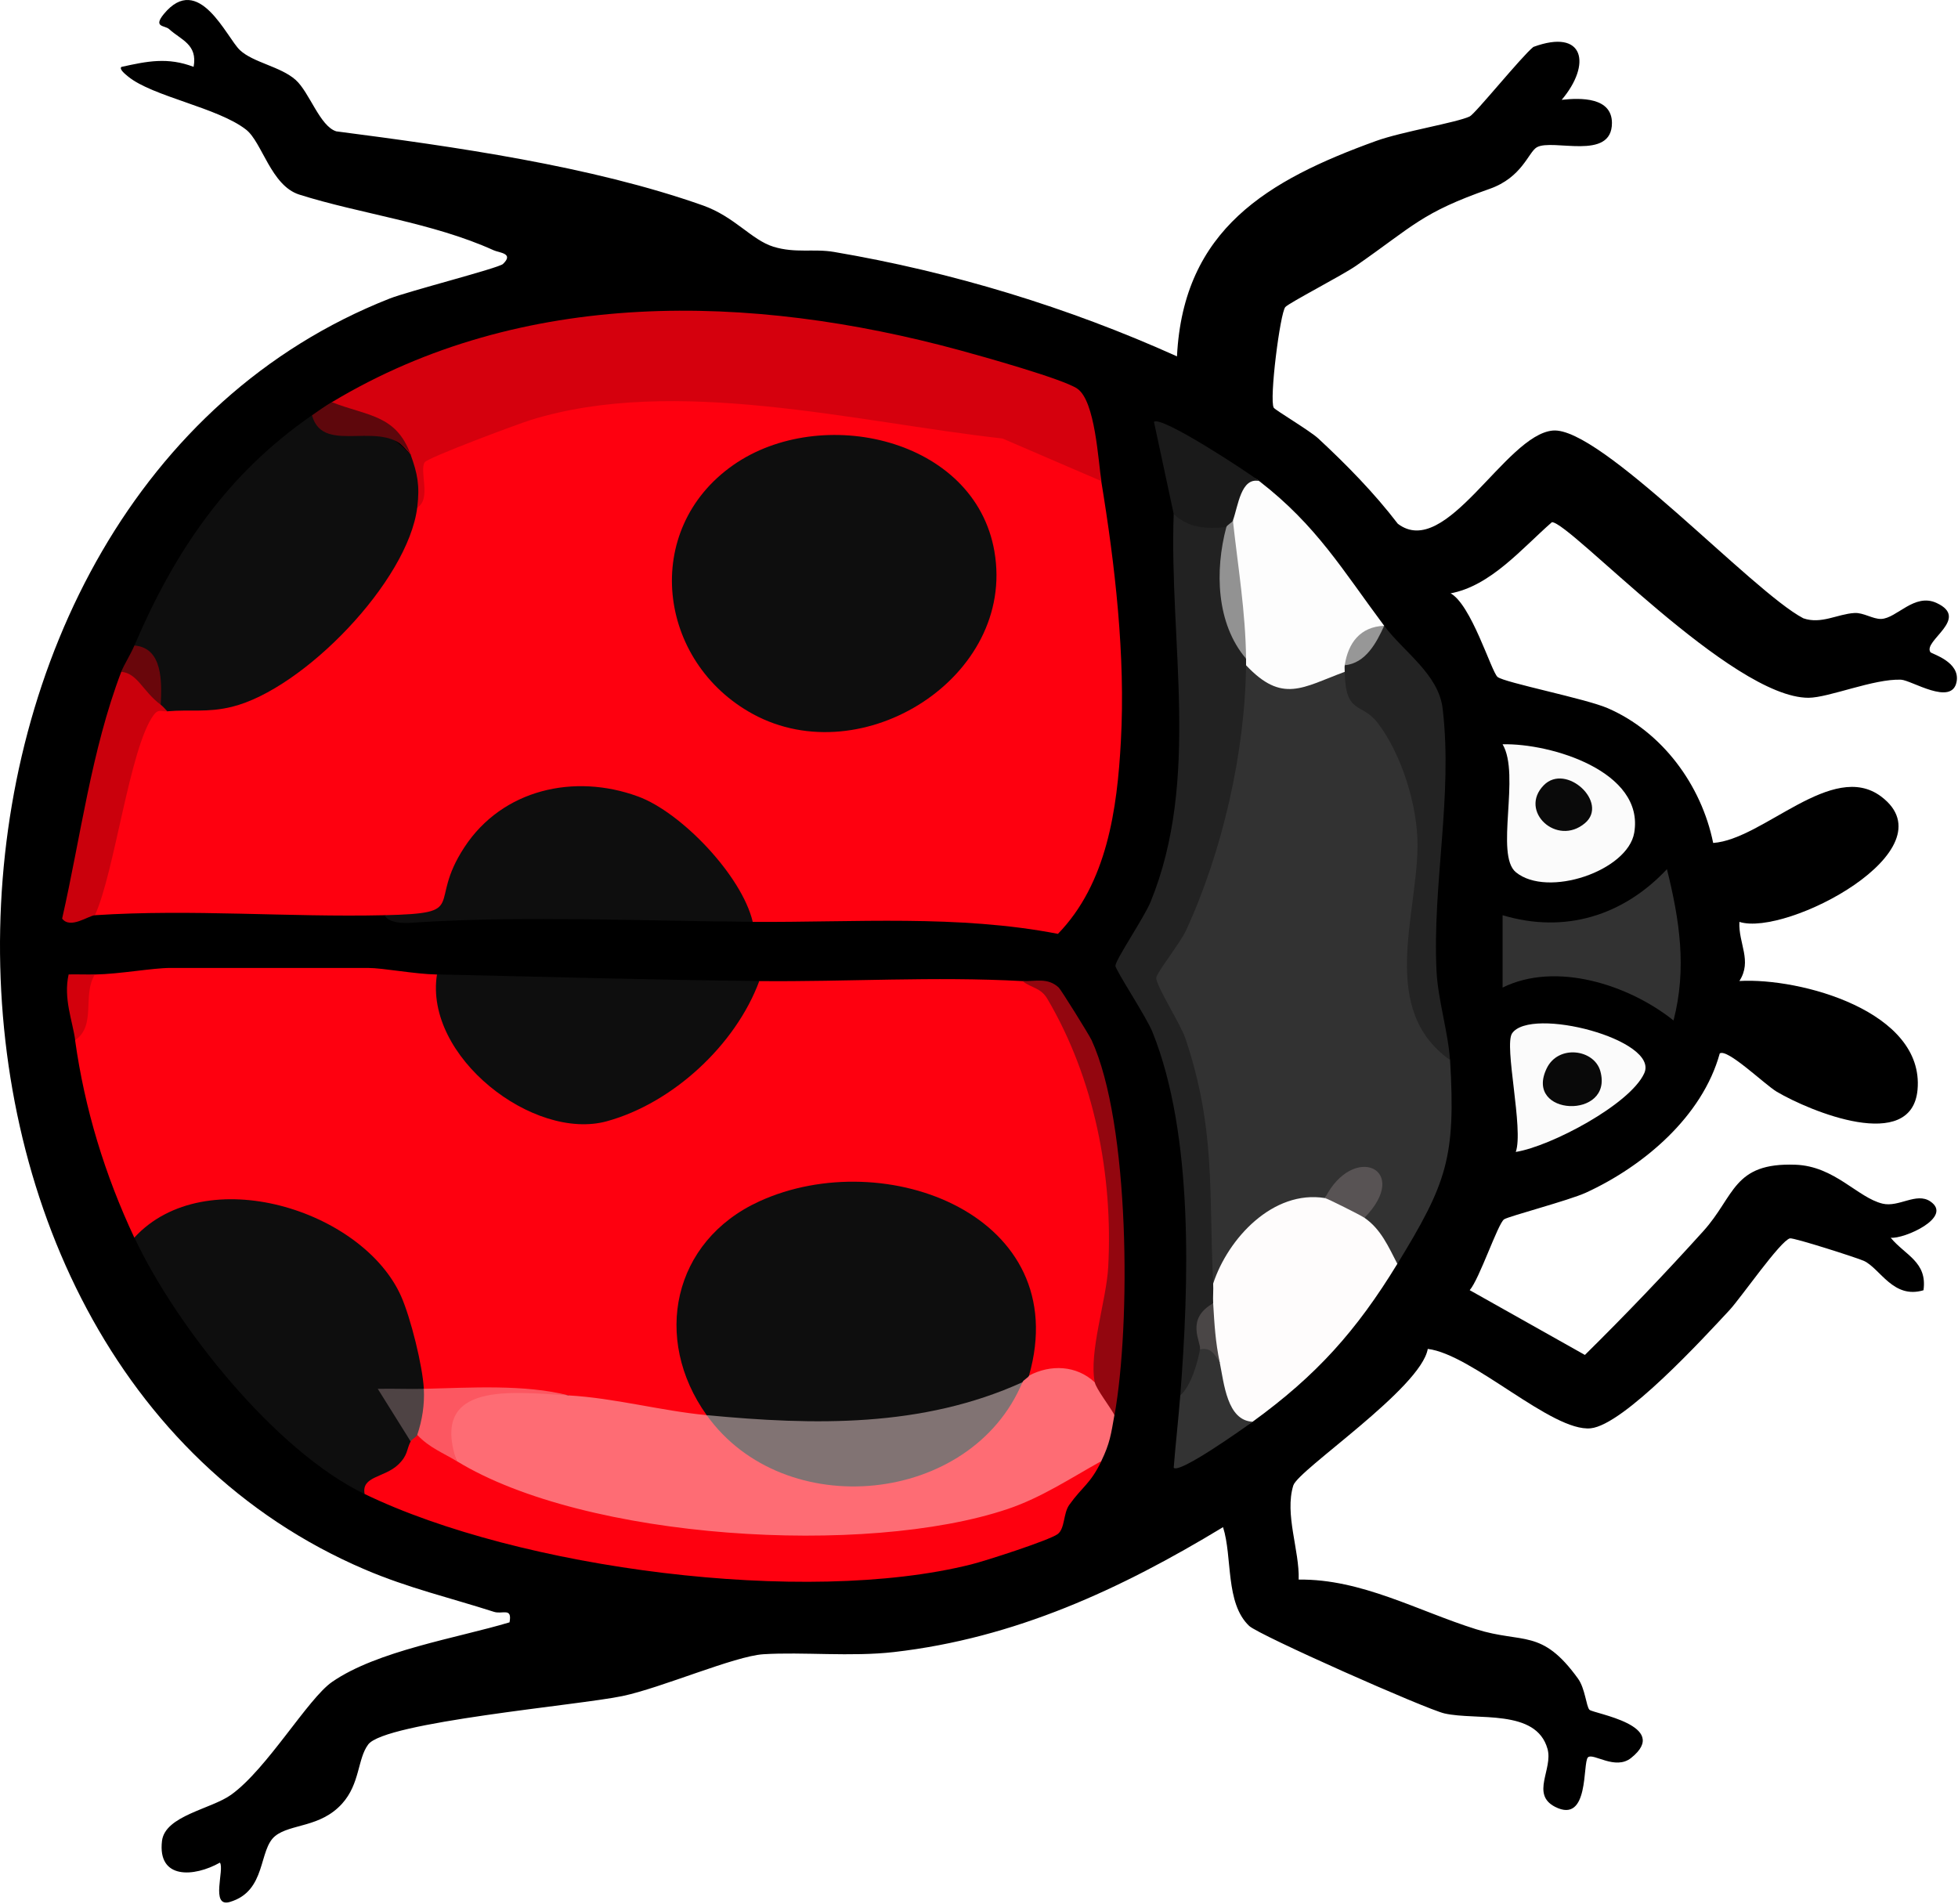
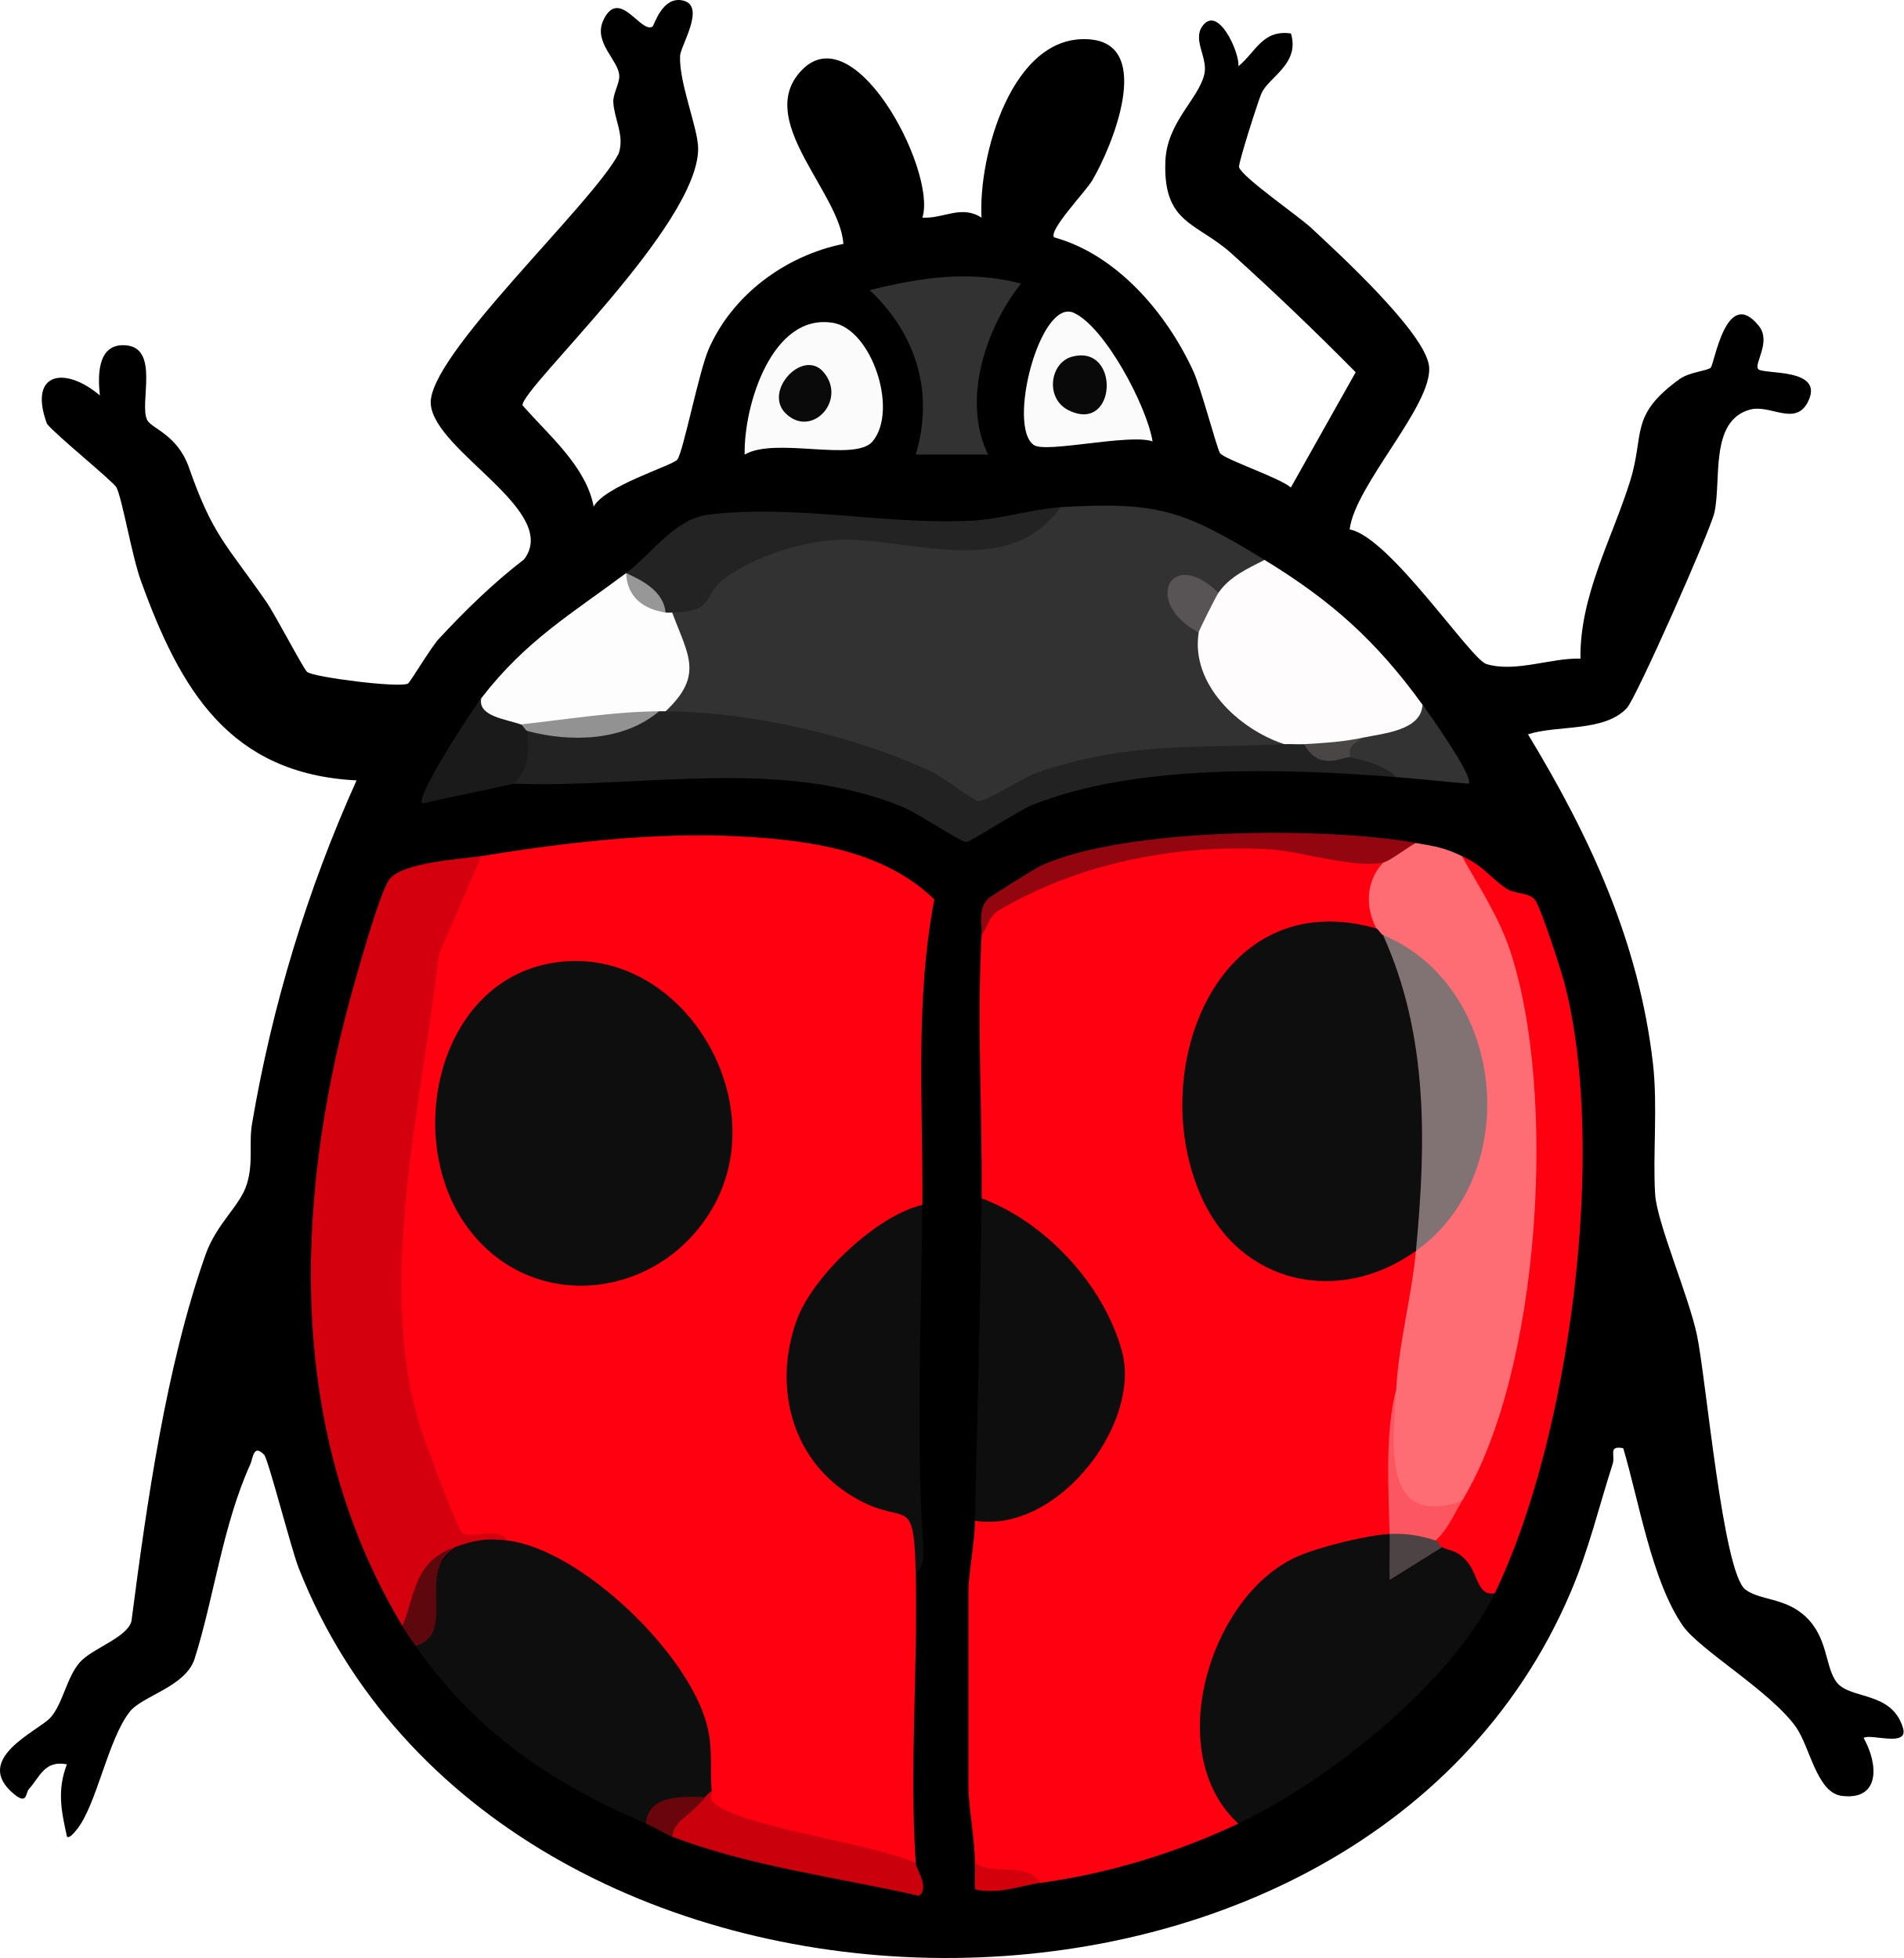
- <svg xmlns="http://www.w3.org/2000/svg" width="100%" height="100%" viewBox="0 0 893 868" version="1.1" xml:space="preserve" style="fill-rule:evenodd;clip-rule:evenodd;stroke-linejoin:round;stroke-miterlimit:2;">
-   <clipPath id="_clip1">
-     <polygon points="892.514,0 892.514,867.701 0,867.701 0,0 892.514,0 " />
-   </clipPath>
-   <g clip-path="url(#_clip1)">
-     <path id="path6" d="M661.298,270.443c9.666,4.833 18.875,35.958 21.708,38.292c3.125,2.583 40.208,9.875 50.25,14.25c24.792,10.75 42.708,34.958 48.083,61.458c22.917,-1.583 54.292,-37.917 76.625,-21.167c32.292,24.292 -43.291,64.042 -64.666,57.167c-0.5,9.875 5.958,17.708 -0,26.958c27.958,-1.583 84.458,13.917 81.25,49.584c-2.625,29.041 -49.042,9.875 -64.209,0.916c-5.375,-3.166 -22.541,-19.875 -26,-17.458c-7.916,28.75 -34.708,51.417 -61.041,63.5c-7.625,3.5 -35.5,10.833 -37.334,12.167c-2.833,2 -11.25,27.25 -15.666,32.291l52.541,29.542c18.459,-18.208 36.625,-37.208 54,-56.458c14.459,-16 13.459,-31.334 42,-30.292c17.917,0.625 28.334,15 39.75,17.75c7.459,1.792 15.375,-5.292 21.75,-1.042c10.709,7.209 -12.041,17.292 -18.041,16.584c6.583,8 16.791,11 14.958,23.958c-13.792,4.125 -19.667,-9.833 -27.125,-13.375c-2.625,-1.25 -32.083,-10.708 -33.792,-10.292c-4.375,1.125 -22.333,27.084 -27.541,32.709c-11.792,12.666 -48.209,52.416 -63.334,53.916c-17.625,1.75 -53.916,-33.75 -74.291,-36.208c-3.125,18 -59.167,55.167 -61.334,62.292c-4.041,13.166 2.875,29.541 2.459,42.916c28.583,-0.375 54.291,14.292 80.875,22.625c21.541,6.75 29.875,-0.5 46.5,22.5c3.333,4.625 3.75,12.709 5.25,14.25c1.708,1.709 37.541,7.125 19,21.959c-7.209,5.791 -17.292,-2.417 -19.667,-0.292c-2.583,2.292 0.792,30.708 -15.042,22.583c-11.166,-5.75 -0.875,-17.166 -3.416,-26.375c-5.167,-18.583 -32.334,-12.875 -47,-16.208c-8.5,-1.958 -84.667,-35.708 -89.084,-39.917c-11,-10.416 -7.541,-31.416 -11.916,-45.041c-46.792,28.375 -94.917,50.625 -150.042,56.958c-19.5,2.25 -41.75,-0.125 -59.583,1c-13.167,0.833 -46.542,15.375 -64.334,19.083c-19.791,4.167 -108.25,11.792 -115.916,22.084c-4.917,6.541 -3.667,17.916 -11.959,27.041c-9.875,10.875 -23.375,9.084 -30.375,14.625c-7.875,6.209 -3.833,25.209 -20.833,30.167c-8.917,2.583 -2.25,-15 -4.458,-17.958c-11.834,6.666 -28.5,7.75 -26.417,-9.875c1.375,-11.584 22.458,-14.542 31.542,-21.084c16.416,-11.791 35,-43.833 46.041,-51.458c20.584,-14.25 57,-20 80.917,-27.167c1.333,-7 -3.208,-3.541 -7.083,-4.791c-20.125,-6.459 -39.042,-10.834 -58.834,-19.292c-227.958,-97.333 -219.458,-488.708 11.167,-579.625c8.542,-3.375 49.792,-13.917 51.75,-15.792c5.167,-4.916 -1.625,-5.083 -4.208,-6.25c-27.917,-12.666 -61.167,-16.666 -88.709,-25.416c-12.916,-4.125 -16.916,-23.917 -24.25,-29.625c-12.833,-10.042 -42.666,-15.084 -53.791,-24.209c-1.417,-1.166 -4.125,-3.333 -3.084,-4.375c11.875,-2.625 21.084,-4.541 32.959,-0.041c1.916,-10.292 -5.75,-12.25 -11.167,-17.209c-1.958,-1.791 -7.458,-0.708 -2.417,-6.875c15.917,-19.333 28.625,10.75 34.709,16.459c6.083,5.708 18.541,7.458 25.416,13.583c6.334,5.667 11.042,21.167 18.542,23.458c53.625,6.959 116.292,15.792 167.208,33.792c14.459,5.125 22.167,15.75 32.167,18.833c10,3.084 18.417,0.792 27.625,2.375c53.792,9.125 106.792,25.25 156.417,47.625c2.875,-58.041 41.583,-80.416 90.708,-98.208c11.667,-4.25 36.792,-8.375 42.792,-11.208c2.5,-1.167 23.708,-27.459 29.041,-31.709c23.417,-8.625 26.542,8.042 12.917,24.125c8.75,-0.958 22.875,-1.208 22.917,10.542c-0,17.583 -27.084,6.958 -34.292,11.125c-3.833,2.25 -6.667,13.75 -21.542,18.958c-31.041,10.875 -34.583,16.792 -60.916,35.084c-6.167,4.291 -30.5,16.875 -32.209,18.791c-2.375,2.667 -7.416,42.25 -5.291,45.917c0.625,1.083 16.583,10.542 20.375,14.083c12.875,11.959 25.5,24.834 36.208,38.834c22.042,16.791 49.042,-40.584 70.708,-42.5c21.667,-1.917 90.875,73.416 114.25,85.625c8.167,2.833 15.542,-1.959 23.334,-2.417c4.041,-0.25 8.416,2.833 12.166,2.708c7.125,-0.25 15.084,-11.958 25.25,-7.291c15.5,7.166 -6.333,17.25 -2.791,22.458c0.541,0.792 13.75,4.333 11.916,13.583c-2.208,11.125 -20.583,-0.833 -25.333,-1.041c-12.375,-0.5 -32.917,8.208 -42.167,8.25c-35.041,0.083 -108.791,-80.125 -117.041,-80.084c-13.667,11.917 -27.959,29.167 -46.459,32.5l-0.041,-0.208Z" style="fill-rule:nonzero;" />
-     <path id="path8" d="M343.298,420.401l-7.125,-2.791c-25.709,-62.542 -111.334,-77.75 -130.292,-1.584c-10.458,3.334 -20.667,3.75 -30.583,1.375c-43.959,1 -87.709,-2.875 -132,0l-4.417,-4.958l20.167,-77.125c3.75,-14.125 9.5,-17.75 17.25,-10.917l3.291,-6.208c47.292,3.917 90.084,-42.5 104.209,-84.25l6.5,-2.5c2.25,-7.792 2.25,-16.25 -0,-25.375c50.708,-27.75 101.291,-31.542 159.375,-26.708c33.083,2.75 76.666,7.916 108.875,14.875c11.625,2.5 39.125,14.375 43.708,25.208c6.292,38.25 11.083,79.667 8.958,118.458c-1.666,31.125 -6.333,64.959 -28.708,88c-45.625,-8.833 -92.833,-5.166 -139.25,-5.458l0.042,-0.042Z" style="fill:#fe000f;fill-rule:nonzero;" />
-     <path id="path10" d="M499.298,630.401c-7.375,2.25 -23.625,1.042 -30,-3l-4.5,-6.75c16.833,-111.5 -196.417,-94.75 -140.417,17.084l-2.125,7.666c-15.667,8.125 -48.583,1.167 -63,-9c-20.458,-4.125 -39.667,-2.083 -59.75,2.834l-6.25,-5.834l-4.083,-0.833c-5.25,-59.333 -66.917,-102.292 -120.709,-66.875l-7.208,-1.25c-13.417,-28.583 -22.625,-58.667 -27,-90c1.375,-9.042 2.083,-18.25 2.042,-27.625l6.958,-2.375c11.417,-0.208 26.292,-3 34.5,-3l90,0c7.042,0 21.042,2.792 31.5,3l5.583,4.083c14.834,81.334 103.917,69.875 133.959,1.334l7.458,-2.417c40.125,0.375 79.625,-2.208 120,-0c11.083,1.375 13.667,4.25 19.25,14.208c28.667,50.917 25.5,110.209 19.292,165.209l-5.542,3.583l0.042,-0.042Z" style="fill:#fe000f;fill-rule:nonzero;" />
-     <path id="path12" d="M637.298,576.401c-7.75,2.459 -17.875,-14.333 -15,-21c-0.667,-4.875 -0.125,-10.583 1.541,-17.041c-6.833,2.75 -13.333,5.458 -19.541,8.041l-3.917,5.584c-19.125,-0.292 -33.5,15.916 -40.333,32.416l-6.75,1l-6.292,-7.25c0.958,-47 -3.375,-90.958 -25.375,-132.5c24.833,-39.25 38.042,-86.416 40.417,-133.625l6.25,-8.666c5.583,-0.917 12.208,0.666 19.833,4.875c11.792,-5.375 20.208,-6 25.167,-1.875c20.833,19.333 37.541,40.666 38.833,72.333l-4.167,53.75c-2.416,18.792 4.792,34.75 13.375,50.917c2.667,44.625 -1.541,56.25 -24,93l-0.041,0.041Z" style="fill:#323232;fill-rule:nonzero;" />
-     <path id="path14" d="M502.298,219.401l-45.084,-19.416c-67.166,-7.5 -149.375,-28.875 -215.25,-8.417c-5.875,1.833 -46.791,17.083 -48.25,19.25c-2.625,3.833 3.167,16.75 -3.375,20.625c-7.416,-2.333 -9.625,-20.292 -3,-24c-7.541,-9.958 -19.208,-15.708 -35,-17.208l-1,-6.792c86.959,-52.333 191,-49.625 286.25,-23.75c10.25,2.792 47.209,13.125 53.709,17.542c8.291,5.583 9.541,33.25 11.041,42.208l-0.041,-0.042Z" style="fill:#d5000d;fill-rule:nonzero;" />
-     <path id="path16" d="M502.298,666.401c-43.5,46.209 -130.084,43.834 -189.542,36.75c-18.208,-2.166 -98.292,-16.583 -103.542,-31.541c-0.583,-1.625 -0.791,-3.417 -0.958,-5.209c-29.167,-35.791 26.583,-35 51,-30c21.208,1.209 41.958,7 63,9l13,5.917c43.333,37.833 97.417,20.042 131,-20.917c-4.083,-4.333 -2.292,-6 3,-3c9.875,-5.25 21.708,-4.75 30,3c6.208,-1.291 9.208,3.709 9,15c-1.542,8.667 -2,12.75 -6,21l0.042,0Z" style="fill:#fe6c74;fill-rule:nonzero;" />
-     <path id="path18" d="M190.298,231.401c-4.167,33.667 -51.834,82.917 -84.542,90.959c-11.292,2.75 -19.042,1.125 -29.458,2.041c-2.417,-0.291 -3.417,-1.291 -3,-3c-4.334,-9.083 -8.292,-18.125 -12,-27c18.333,-42.875 42.166,-78.166 81,-105c19.875,0.917 34.875,6.917 45,18c3.125,8.667 4.208,14.042 3,24Z" style="fill:#0e0e0e;fill-rule:nonzero;" />
-     <path id="path20" d="M193.298,633.401l-9.584,6.959c3.834,5.125 6.375,11 3.584,17.041c11.958,10.5 -10,22.167 -21,24c-40.834,-19.791 -85.917,-76.333 -105,-117c32.375,-35.166 104.166,-12.625 121.666,26.834c4.292,9.708 9.792,31.625 10.334,42.166Z" style="fill:#0e0e0e;fill-rule:nonzero;" />
-     <path id="path22" d="M553.298,585.401c8.625,2.5 7.333,4.625 -0,9c-2.75,6.5 -4.625,11.792 -2.292,18.75l-3.708,2.25c8.875,5.167 1.791,25.042 -9,21c3.916,-50.166 6.291,-118.625 -12.709,-165.791c-2.791,-6.917 -17.041,-28.459 -16.875,-30.209c0.292,-3.083 13.167,-22.041 16.042,-29.083c22.792,-55.875 8.417,-118.375 10.542,-176.958c6.125,-3.209 21.416,-0.917 24,6c0.166,20.291 3.166,40.291 9,60c2.666,0.541 2.583,1.583 -0,3c-0.417,39.75 -10.834,85.166 -27.417,121.083c-2.458,5.333 -13.417,19.292 -13.542,21.458c-0.208,3.542 11.084,21.125 13.292,27.667c13.917,41.417 10.625,70 12.667,111.833Z" style="fill:#222;fill-rule:nonzero;" />
-     <path id="path24" d="M502.298,666.401c-5.084,10.5 -8.667,11.542 -14.625,19.917c-2.792,3.917 -1.917,10.792 -5.292,13.333c-3.75,2.792 -32.875,12.209 -39.458,13.834c-75.834,19.041 -206.125,2 -276.625,-32.125c-1.584,-8.167 8.958,-7.375 15.25,-13.334c4.625,-4.416 3.75,-6.833 5.75,-10.666c-2.167,-4.75 -1.292,-6.209 3,-3c7.458,-3.5 13.458,0.5 18,12c58.791,36 186.666,43.625 251.333,21.833c15.333,-5.167 28.708,-14.083 42.667,-21.833l-0,0.041Z" style="fill:#fe000f;fill-rule:nonzero;" />
-     <path id="path26" d="M346.298,447.401c-10.792,29.167 -39.417,55.667 -69.5,63.959c-33.459,9.208 -83.459,-29.459 -77.5,-66.959c49.041,1.042 97.916,2.542 147,3Z" style="fill:#0e0e0e;fill-rule:nonzero;" />
-     <path id="path28" d="M343.298,420.401c-49.75,-0.333 -102.667,-2.791 -151.417,0.167c-4.875,0.292 -13.583,1.5 -16.583,-3.167c39.25,-0.916 19.166,-4.541 36.5,-31c17.333,-26.458 50.166,-33.791 79.166,-23.166c19.75,7.208 47.334,36.083 52.334,57.166Z" style="fill:#0e0e0e;fill-rule:nonzero;" />
-     <path id="path30" d="M571.298,648.401c-14.084,9.834 -25.917,-19.333 -15,-27c-5.875,-8.041 -9.75,-17.625 -3,-27c-0.167,-3 0.166,-6 -0,-9c6.75,-20.625 27.333,-42.833 51,-39c4.833,-7.833 20.708,0.125 18,9c7.5,5.125 11,13.292 15,21c-18.709,30.625 -36.917,50.917 -66,72Z" style="fill:#fefcfc;fill-rule:nonzero;" />
-     <path id="path32" d="M631.298,285.401l-18,18c2.541,1 2.5,2 -0,3c-19.25,7.125 -28.459,14.584 -45,-3l-0,-3c-7,-20 -10.125,-42.125 -6,-63c-9.792,-6.833 0.166,-26.708 12,-18c26.291,20.334 38.041,40.625 57,66Z" style="fill:#fdfdfd;fill-rule:nonzero;" />
-     <path id="path34" d="M661.298,483.401c-32.25,-22.833 -15.084,-65.25 -14.792,-97.458c0.167,-18.167 -7.167,-41.833 -18.167,-56.25c-7.333,-9.583 -14.708,-3.5 -15.041,-23.292c-0,-0.958 -0.125,-2.083 -0,-3c5.125,-7 11.125,-13 18,-18c8.916,11.959 24.791,22 26.666,37.792c4.709,39.917 -4.75,80.125 -2.791,119.833c0.625,12.667 5.375,28.167 6.125,40.375Z" style="fill:#232323;fill-rule:nonzero;" />
-     <path id="path36" d="M763.256,465.401c-20.375,-16.291 -53.583,-27.041 -77.958,-15l-0,-33c28.458,8.542 55.083,0.167 74.958,-21c5.75,23.125 9.167,45.292 3,69Z" style="fill:#323232;fill-rule:nonzero;" />
-     <path id="path38" d="M685.298,339.443c21.958,-0.542 64.791,12.333 60.041,40.333c-2.958,17.417 -39.5,29.834 -53.958,18.042c-9.708,-7.917 2.167,-44.458 -6.083,-58.375Z" style="fill:#fbfbfb;fill-rule:nonzero;" />
-     <path id="path40" d="M76.298,324.401c-2.792,0.25 -4.042,-1.291 -6.292,1.792c-10.875,14.958 -17.667,71.417 -26.708,91.208c-3,0.209 -11.25,6.459 -14.959,1.542c8.459,-37.25 13.334,-76.75 26.959,-112.542c8.625,-11.708 15.416,5.459 18,15c1.125,0.834 2.041,2 3,3Z" style="fill:#ca000c;fill-rule:nonzero;" />
-     <path id="path42" d="M691.298,525.401c3.708,-10.291 -5.459,-48.541 -1.667,-54.125c8.5,-12.416 67.167,2.875 60.292,18.167c-6.417,14.208 -42.584,33.333 -58.584,35.917l-0.041,0.041Z" style="fill:#fbfbfb;fill-rule:nonzero;" />
-     <path id="path44" d="M508.298,645.401c-1.917,-3.666 -8.375,-11.958 -9,-15c-2.75,-13.541 5.291,-37.416 6.125,-52.375c2.291,-42.083 -6.375,-86.25 -27.75,-122.5c-3.084,-5.208 -7.292,-4.833 -11.375,-8.125c5.875,0.334 11.416,-1.75 16.541,2.959c1.042,0.958 13.75,21.375 15,24c17.542,38 17.917,129.5 10.459,171.041Z" style="fill:#93060f;fill-rule:nonzero;" />
-     <path id="path46" d="M574.298,219.401c-8.334,-1.833 -9.584,11.292 -12,18c-0.084,2.417 -0.459,3.584 -3,3c-9.084,0.834 -17.167,0.542 -24,-6l-9,-42c3.125,-3.083 42.458,22.709 48,27Z" style="fill:#1a1a1a;fill-rule:nonzero;" />
-     <path id="path48" d="M571.298,648.401c-3.959,2.875 -33.417,23.875 -36,21c0.875,-11.041 2.125,-21.916 3,-33c4.875,-4.208 7.916,-14.958 9,-21c2.791,-11.625 6.25,-2.208 9,6c1.958,9.459 3.333,26.5 15,27Z" style="fill:#333;fill-rule:nonzero;" />
-     <path id="path50" d="M187.298,207.401c-11.167,-18.166 -39.792,1.334 -45,-18c2.958,-2.041 5.916,-4.166 9,-6c16.208,6.417 29.375,5.584 36,24Z" style="fill:#5e070c;fill-rule:nonzero;" />
-     <path id="path52" d="M73.298,321.401c-8.167,-6.041 -10.625,-14.458 -18,-15c1.208,-3.166 4.125,-7.625 6,-12c12.958,1 12.541,16.667 12,27Z" style="fill:#69060b;fill-rule:nonzero;" />
-     <path id="path54" d="M34.298,474.401c-1.209,-8.833 -5.459,-19.041 -3,-30c4,-0.083 8,0.084 12,0c-5.917,9.459 0.791,23.125 -9,30Z" style="fill:#d3000c;fill-rule:nonzero;" />
-     <path id="path56" d="M453.548,251.61c9.791,57.041 -60.167,101.208 -110.084,74.083c-43.708,-23.75 -51.208,-84.125 -9,-113.625c39.917,-27.875 110.167,-12.458 119.084,39.5l-0,0.042Z" style="fill:#0e0e0e;fill-rule:nonzero;" />
-     <path id="path58" d="M469.298,627.401c-0.25,0.875 -2.542,1.917 -3,3c-4.167,4.875 -8.584,9.209 -14.334,12.125c-11.625,5.875 -33.75,8.584 -47.291,10.125c-25.417,2.917 -60.417,5.125 -82.375,-7.25c-24.875,-34.833 -15.542,-79.416 24,-97.5c57.375,-26.25 143.833,6.584 123,79.5Z" style="fill:#0e0e0e;fill-rule:nonzero;" />
-     <path id="path60" d="M208.298,666.401c-6.084,-3.75 -12.5,-6.125 -18,-12c-6.5,-5.625 -4.959,-17.75 3,-21c20.958,-0.5 46,-2.166 66,3c-25.125,-1.416 -63.584,-6.833 -51,30Z" style="fill:#fc5761;fill-rule:nonzero;" />
-     <path id="path62" d="M622.298,555.401c-1.959,-1.333 -17,-8.833 -18,-9c12.875,-25.458 39.625,-13.208 18,9Z" style="fill:#585354;fill-rule:nonzero;" />
-     <path id="path64" d="M322.298,645.401c49,4.667 98.291,5.75 144,-15c-23.334,55.959 -108.667,64.459 -144,15Z" style="fill:#817373;fill-rule:nonzero;" />
-     <path id="path66" d="M190.298,654.401c-0.334,0.959 -2.417,1.917 -3,3l-15,-24c6.958,-0.166 14,0.167 21,0c0.375,7.25 -0.709,14.209 -3,21Z" style="fill:#4e4344;fill-rule:nonzero;" />
-     <path id="path68" d="M568.298,300.401c-13.667,-16.041 -14.25,-40.291 -9,-60c0.25,-0.958 2.666,-2.041 3,-3c2.291,20.959 5.791,41.792 6,63Z" style="fill:#929292;fill-rule:nonzero;" />
-     <path id="path70" d="M556.298,621.401c-2.334,-3.75 -4,-7.041 -9,-6c0.583,-3.291 -6.875,-13.833 6,-21c0.583,9.625 1,17.459 3,27Z" style="fill:#4a4646;fill-rule:nonzero;" />
-     <path id="path72" d="M613.298,303.401c1.541,-10.083 7,-17.583 18,-18c-3.542,7.75 -8.417,17.084 -18,18Z" style="fill:#979797;fill-rule:nonzero;" />
-     <path id="path74" d="M704.048,358.151c10.166,-10.416 29.833,7.917 18.833,17.25c-12.833,10.875 -30.333,-5.5 -18.833,-17.25Z" style="fill:#0a0a0a;fill-rule:nonzero;" />
-     <path id="path76" d="M729.881,488.526c6.167,22.209 -35.208,20.709 -24.417,-1.375c5.334,-10.875 21.625,-8.625 24.417,1.375Z" style="fill:#090909;fill-rule:nonzero;" />
-   </g>
+ <svg xmlns="http://www.w3.org/2000/svg" id="Layer_1" version="1.1" viewBox="0 0 208.248 214.203" width="208.248" height="214.203">
+   <defs id="defs4">
+     <style id="style2">
+       .st0 {
+         fill: #4e4344;
+       }
+ 
+       .st1 {
+         fill: #69060b;
+       }
+ 
+       .st2 {
+         fill: #d3000c;
+       }
+ 
+       .st3 {
+         fill: #d5000d;
+       }
+ 
+       .st4 {
+         fill: #585354;
+       }
+ 
+       .st5 {
+         fill: #090909;
+       }
+ 
+       .st6 {
+         fill: #5e070c;
+       }
+ 
+       .st7 {
+         fill: #fbfbfb;
+       }
+ 
+       .st8 {
+         fill: #93060f;
+       }
+ 
+       .st9 {
+         fill: #ca000c;
+       }
+ 
+       .st10 {
+         fill: #929292;
+       }
+ 
+       .st11 {
+         fill: #222;
+       }
+ 
+       .st12 {
+         fill: #fefcfc;
+       }
+ 
+       .st13 {
+         fill: #fc5761;
+       }
+ 
+       .st14 {
+         fill: #333;
+       }
+ 
+       .st15 {
+         fill: #1a1a1a;
+       }
+ 
+       .st16 {
+         fill: #4a4646;
+       }
+ 
+       .st17 {
+         fill: #0e0e0e;
+       }
+ 
+       .st18 {
+         fill: #fe6c74;
+       }
+ 
+       .st19 {
+         fill: #232323;
+       }
+ 
+       .st20 {
+         fill: #817373;
+       }
+ 
+       .st21 {
+         fill: #979797;
+       }
+ 
+       .st22 {
+         fill: #fe000f;
+       }
+ 
+       .st23 {
+         fill: #0a0a0a;
+       }
+ 
+       .st24 {
+         fill: #fdfdfd;
+       }
+ 
+       .st25 {
+         fill: #323232;
+       }
+     </style>
+   </defs>
+   <path d="m 64.906,55.492 c 1.16,-2.32 8.63,-4.53 9.19,-5.21 0.62,-0.75 2.37,-9.65 3.42,-12.06 2.58,-5.95 8.39,-10.25 14.75,-11.54 -0.38,-5.5 -9.1,-13.03 -5.08,-18.39 5.83,-7.75 15.37,10.39 13.72,15.52 2.37,0.12 4.25,-1.43 6.47,0 -0.38,-6.71 3.34,-20.27 11.9,-19.5 6.97,0.63 2.37,11.77 0.22,15.41 -0.76,1.29 -4.77,5.41 -4.19,6.24 6.9,1.9 12.34,8.33 15.24,14.65 0.84,1.83 2.6,8.52 2.92,8.96 0.48,0.68 6.54,2.7 7.75,3.76 l 7.09,-12.61 c -4.37,-4.43 -8.93,-8.79 -13.55,-12.96 -3.84,-3.47 -7.52,-3.23 -7.27,-10.08 0.15,-4.3 3.6,-6.8 4.26,-9.54 0.43,-1.79 -1.27,-3.69 -0.25,-5.22 1.73,-2.57 4.15,2.89 3.98,4.33 1.92,-1.58 2.64,-4.03 5.75,-3.59 0.99,3.31 -2.36,4.72 -3.21,6.51 -0.3,0.63 -2.57,7.7 -2.47,8.11 0.27,1.05 6.5,5.36 7.85,6.61 3.04,2.83 12.58,11.57 12.94,15.2 0.42,4.23 -8.1,12.94 -8.69,17.83 4.32,0.75 13.24,14.2 14.95,14.72 3.16,0.97 7.09,-0.69 10.3,-0.59 -0.09,-6.86 3.43,-13.03 5.43,-19.41 1.62,-5.17 -0.12,-7.17 5.4,-11.16 1.11,-0.8 3.05,-0.9 3.42,-1.26 0.41,-0.41 1.71,-9.01 5.27,-4.56 1.39,1.73 -0.58,4.15 -0.07,4.72 0.55,0.62 7.37,-0.19 5.42,3.61 -1.38,2.68 -4.12,0.21 -6.33,0.82 -4.46,1.24 -3.09,7.76 -3.89,11.28 -0.47,2.04 -8.57,20.32 -9.58,21.38 -2.5,2.64 -7.54,1.81 -10.81,2.86 6.81,11.23 12.15,22.78 13.67,36.01 0.54,4.68 -0.03,10.02 0.24,14.3 0.2,3.16 3.69,11.17 4.58,15.44 1,4.75 2.83,25.98 5.3,27.82 1.57,1.18 4.3,0.88 6.49,2.87 2.61,2.37 2.18,5.61 3.51,7.29 1.49,1.89 6.05,0.92 7.24,5 0.62,2.14 -3.6,0.54 -4.31,1.07 1.6,2.84 1.86,6.84 -2.37,6.34 -2.78,-0.33 -3.49,-5.39 -5.06,-7.57 -2.83,-3.94 -10.52,-8.4 -12.35,-11.05 -3.42,-4.94 -4.8,-13.68 -6.52,-19.42 -1.68,-0.32 -0.85,0.77 -1.15,1.7 -1.55,4.83 -2.6,9.37 -4.63,14.12 -23.36,54.71 -117.29,52.67 -139.11,-2.68 -0.81,-2.05 -3.34,-11.95 -3.79,-12.42 -1.18,-1.24 -1.22,0.39 -1.5,1.01 -3.04,6.7 -4,14.68 -6.1,21.29 -0.99,3.1 -5.74,4.06 -7.11,5.82 -2.41,3.08 -3.62,10.24 -5.81,12.91 -0.28,0.34 -0.8,0.99 -1.05,0.74 -0.63,-2.85 -1.09,-5.06 -0.01,-7.91 -2.47,-0.46 -2.94,1.38 -4.13,2.68 -0.43,0.47 -0.17,1.79 -1.65,0.58 -4.64,-3.82 2.58,-6.87 3.95,-8.33 1.37,-1.46 1.79,-4.45 3.26,-6.1 1.36,-1.52 5.08,-2.65 5.63,-4.45 1.67,-12.87 3.79,-27.91 8.11,-40.13 1.23,-3.47 3.78,-5.32 4.52,-7.72 0.74,-2.4 0.19,-4.42 0.57,-6.63 2.19,-12.91 6.06,-25.63 11.43,-37.54 -13.93,-0.69 -19.3,-9.98 -23.57,-21.77 -1.02,-2.8 -2.01,-8.83 -2.69,-10.27 -0.28,-0.6 -6.59,-5.69 -7.61,-6.97 -2.07,-5.62 1.93,-6.37 5.79,-3.1 -0.23,-2.1 -0.29,-5.49 2.53,-5.5 4.22,0 1.67,6.5 2.67,8.23 0.54,0.92 3.3,1.6 4.55,5.17 2.61,7.45 4.03,8.3 8.42,14.62 1.03,1.48 4.05,7.32 4.51,7.73 0.64,0.57 10.14,1.78 11.02,1.27 0.26,-0.15 2.53,-3.98 3.38,-4.89 2.87,-3.09 5.96,-6.12 9.32,-8.69 4.03,-5.29 -9.74,-11.77 -10.2,-16.97 -0.46,-5.2 17.62,-21.81 20.55,-27.42 0.68,-1.96 -0.47,-3.73 -0.58,-5.6 -0.06,-0.97 0.68,-2.02 0.65,-2.92 -0.06,-1.71 -2.87,-3.62 -1.75,-6.06 1.72,-3.72 4.14,1.52 5.39,0.67 0.19,-0.13 1.04,-3.3 3.26,-2.86 2.67,0.53 -0.2,4.94 -0.25,6.08 -0.12,2.97 1.97,7.9 1.98,10.12 0.02,8.41 -19.23,26.11 -19.22,28.09 2.86,3.28 7,6.71 7.8,11.15 z" id="path6" />
+   <path class="st22" d="m 100.896,131.812 -0.67,1.71 c -15.01,6.17 -18.66,26.72 -0.38,31.27 0.8,2.51 0.9,4.96 0.33,7.34 0.24,10.55 -0.69,21.05 0,31.68 l -1.19,1.06 -18.51,-4.84 c -3.39,-0.9 -4.26,-2.28 -2.62,-4.14 l -1.49,-0.79 c 0.94,-11.35 -10.2,-21.62 -20.22,-25.01 l -0.6,-1.56 c -1.87,-0.54 -3.9,-0.54 -6.09,0 -6.66,-12.17 -7.57,-24.31 -6.41,-38.25 0.66,-7.94 1.9,-18.4 3.57,-26.13 0.6,-2.79 3.45,-9.39 6.05,-10.49 9.18,-1.51 19.12,-2.66 28.43,-2.15 7.47,0.4 15.59,1.52 21.12,6.89 -2.12,10.95 -1.24,22.28 -1.31,33.42 z" id="path8" />
+   <path class="st22" d="m 151.296,94.372 c 0.54,1.77 0.25,5.67 -0.72,7.2 l -1.62,1.08 c -26.76,-4.04 -22.74,47.14 4.1,33.7 l 1.84,0.51 c 1.95,3.76 0.28,11.66 -2.16,15.12 -0.99,4.91 -0.5,9.52 0.68,14.34 l -1.4,1.5 -0.2,0.98 c -14.24,1.26 -24.55,16.06 -16.05,28.97 l -0.3,1.73 c -6.86,3.22 -14.08,5.43 -21.6,6.48 -2.17,-0.33 -4.38,-0.5 -6.63,-0.49 l -0.57,-1.67 c -0.05,-2.74 -0.72,-6.31 -0.72,-8.28 v -21.6 c 0,-1.69 0.67,-5.05 0.72,-7.56 l 0.98,-1.34 c 19.52,-3.56 16.77,-24.94 0.32,-32.15 l -0.58,-1.79 c 0.09,-9.63 -0.53,-19.11 0,-28.8 0.33,-2.66 1.02,-3.28 3.41,-4.62 12.22,-6.88 26.45,-6.12 39.65,-4.63 l 0.86,1.33 z" id="path10" />
+   <path class="st25" d="m 138.336,61.252 c 0.59,1.86 -3.44,4.29 -5.04,3.6 -1.17,0.16 -2.54,0.03 -4.09,-0.37 0.66,1.64 1.31,3.2 1.93,4.69 l 1.34,0.94 c -0.07,4.59 3.82,8.04 7.78,9.68 l 0.24,1.62 -1.74,1.51 c -11.28,-0.23 -21.83,0.81 -31.8,6.09 -9.42,-5.96 -20.74,-9.13 -32.07,-9.7 l -2.08,-1.5 c -0.22,-1.34 0.16,-2.93 1.17,-4.76 -1.29,-2.83 -1.44,-4.85 -0.45,-6.04 4.64,-5 9.76,-9.01 17.36,-9.32 l 12.9,1 c 4.51,0.58 8.34,-1.15 12.22,-3.21 10.71,-0.64 13.5,0.37 22.32,5.76 z" id="path12" />
+   <path class="st3" d="m 52.656,93.652 -4.66,10.82 c -1.8,16.12 -6.93,35.85 -2.02,51.66 0.44,1.41 4.1,11.23 4.62,11.58 0.92,0.63 4.02,-0.76 4.95,0.81 -0.56,1.78 -4.87,2.31 -5.76,0.72 -2.39,1.81 -3.77,4.61 -4.13,8.4 l -1.63,0.24 c -12.56,-20.87 -11.91,-45.84 -5.7,-68.7 0.67,-2.46 3.15,-11.33 4.21,-12.89 1.34,-1.99 7.98,-2.29 10.13,-2.65 z" id="path14" />
+   <path class="st18" d="m 159.936,93.652 c 11.09,10.44 10.52,31.22 8.82,45.49 -0.52,4.37 -3.98,23.59 -7.57,24.85 -0.39,0.14 -0.82,0.19 -1.25,0.23 -8.59,7 -8.4,-6.38 -7.2,-12.24 0.29,-5.09 1.68,-10.07 2.16,-15.12 l 1.42,-3.12 c 9.08,-10.4 4.81,-23.38 -5.02,-31.44 -1.04,0.98 -1.44,0.55 -0.72,-0.72 -1.26,-2.37 -1.14,-5.21 0.72,-7.2 -0.31,-1.49 0.89,-2.21 3.6,-2.16 2.08,0.37 3.06,0.48 5.04,1.44 z" id="path16" />
+   <path class="st17" d="m 55.536,168.532 c 8.08,1 19.9,12.44 21.83,20.29 0.66,2.71 0.27,4.57 0.49,7.07 -0.07,0.58 -0.31,0.82 -0.72,0.72 -2.18,1.04 -4.35,1.99 -6.48,2.88 -10.29,-4.4 -18.76,-10.12 -25.2,-19.44 0.22,-4.77 1.66,-8.37 4.32,-10.8 2.08,-0.75 3.37,-1.01 5.76,-0.72 z" id="path18" />
+   <path class="st17" d="m 152.016,167.812 1.67,2.3 c 1.23,-0.92 2.64,-1.53 4.09,-0.86 2.52,-2.87 5.32,2.4 5.76,5.04 -4.75,9.8 -18.32,20.62 -28.08,25.2 -8.44,-7.77 -3.03,-25 6.44,-29.2 2.33,-1.03 7.59,-2.35 10.12,-2.48 z" id="path20" />
+   <path class="st11" d="m 140.496,81.412 c 0.6,-2.07 1.11,-1.76 2.16,0 1.56,0.66 2.83,1.11 4.5,0.55 l 0.54,0.89 c 1.24,-2.13 6.01,-0.43 5.04,2.16 -12.04,-0.94 -28.47,-1.51 -39.79,3.05 -1.66,0.67 -6.83,4.09 -7.25,4.05 -0.74,-0.07 -5.29,-3.16 -6.98,-3.85 -13.41,-5.47 -28.41,-2.02 -42.47,-2.53 -0.77,-1.47 -0.22,-5.14 1.44,-5.76 4.87,-0.04 9.67,-0.76 14.4,-2.16 0.13,-0.64 0.38,-0.62 0.72,0 9.54,0.1 20.44,2.6 29.06,6.58 1.28,0.59 4.63,3.22 5.15,3.25 0.85,0.05 5.07,-2.66 6.64,-3.19 9.94,-3.34 16.8,-2.55 26.84,-3.04 z" id="path22" />
+   <path class="st22" d="m 159.936,93.652 c 2.52,1.22 2.77,2.08 4.78,3.51 0.94,0.67 2.59,0.46 3.2,1.27 0.67,0.9 2.93,7.89 3.32,9.47 4.57,18.2 0.48,49.47 -7.71,66.39 -1.96,0.38 -1.77,-2.15 -3.2,-3.66 -1.06,-1.11 -1.64,-0.9 -2.56,-1.38 -1.14,0.52 -1.49,0.31 -0.72,-0.72 -0.84,-1.79 0.12,-3.23 2.88,-4.32 8.64,-14.11 10.47,-44.8 5.24,-60.32 -1.24,-3.68 -3.38,-6.89 -5.24,-10.24 z" id="path24" />
+   <path class="st17" d="m 107.376,131.092 c 7,2.59 13.36,9.46 15.35,16.68 2.21,8.03 -7.07,20.03 -16.07,18.6 0.25,-11.77 0.61,-23.5 0.72,-35.28 z" id="path26" />
+   <path class="st17" d="m 100.896,131.812 c -0.08,11.94 -0.67,24.64 0.04,36.34 0.07,1.17 0.36,3.26 -0.76,3.98 -0.22,-9.42 -1.09,-4.6 -7.44,-8.76 -6.35,-4.16 -8.11,-12.04 -5.56,-19 1.73,-4.74 8.66,-11.36 13.72,-12.56 z" id="path28" />
+   <path class="st12" d="m 155.616,77.092 c 2.36,3.38 -4.64,6.22 -6.48,3.6 -1.93,1.41 -4.23,2.34 -6.48,0.72 -0.72,0.04 -1.44,-0.04 -2.16,0 -4.95,-1.62 -10.28,-6.56 -9.36,-12.24 -1.88,-1.16 0.03,-4.97 2.16,-4.32 1.23,-1.8 3.19,-2.64 5.04,-3.6 7.35,4.49 12.22,8.86 17.28,15.84 z" id="path30" />
+   <path class="st24" d="m 68.496,62.692 4.32,4.32 c 0.24,-0.61 0.48,-0.6 0.72,0 1.71,4.62 3.5,6.83 -0.72,10.8 -0.24,0 -0.48,0 -0.72,0 -4.8,1.68 -10.11,2.43 -15.12,1.44 -1.64,2.35 -6.41,-0.04 -4.32,-2.88 4.88,-6.31 9.75,-9.13 15.84,-13.68 z" id="path32" />
+   <path class="st19" d="m 116.016,55.492 c -5.48,7.74 -15.66,3.62 -23.39,3.55 -4.36,-0.04 -10.04,1.72 -13.5,4.36 -2.3,1.76 -0.84,3.53 -5.59,3.61 -0.23,0 -0.5,0.03 -0.72,0 -1.68,-1.23 -3.12,-2.67 -4.32,-4.32 2.87,-2.14 5.28,-5.95 9.07,-6.4 9.58,-1.13 19.23,1.14 28.76,0.67 3.04,-0.15 6.76,-1.29 9.69,-1.47 z" id="path34" />
+   <path class="st25" d="m 111.696,31.022 c -3.91,4.89 -6.49,12.86 -3.6,18.71 h -7.92 c 2.05,-6.83 0.04,-13.22 -5.04,-17.99 5.55,-1.38 10.87,-2.2 16.56,-0.72 z" id="path36" />
+   <path class="st7" d="m 81.466,49.732 c -0.13,-5.27 2.96,-15.55 9.68,-14.41 4.18,0.71 7.16,9.48 4.33,12.95 -1.9,2.33 -10.67,-0.52 -14.01,1.46 z" id="path38" />
+   <path class="st9" d="m 77.856,195.892 c 0.06,0.67 -0.31,0.97 0.43,1.51 3.59,2.61 17.14,4.24 21.89,6.41 0.05,0.72 1.55,2.7 0.37,3.59 -8.94,-2.03 -18.42,-3.2 -27.01,-6.47 -2.81,-2.07 1.31,-3.7 3.6,-4.32 0.2,-0.27 0.48,-0.49 0.72,-0.72 z" id="path40" />
+   <path class="st7" d="m 126.096,48.292 c -2.47,-0.89 -11.65,1.31 -12.99,0.4 -2.98,-2.04 0.69,-16.12 4.36,-14.47 3.41,1.54 8,10.22 8.62,14.06 z" id="path42" />
+   <path class="st8" d="m 154.896,92.212 c -0.88,0.46 -2.87,2.01 -3.6,2.16 -3.25,0.66 -8.98,-1.27 -12.57,-1.47 -10.1,-0.55 -20.7,1.53 -29.4,6.66 -1.25,0.74 -1.16,1.75 -1.95,2.73 0.08,-1.41 -0.42,-2.74 0.71,-3.97 0.23,-0.25 5.13,-3.3 5.76,-3.6 9.12,-4.21 31.08,-4.3 41.05,-2.51 z" id="path44" />
+   <path class="st15" d="m 52.656,76.372 c -0.44,2 2.71,2.3 4.32,2.88 0.58,0.02 0.86,0.11 0.72,0.72 0.2,2.18 0.13,4.12 -1.44,5.76 l -10.08,2.16 c -0.74,-0.75 5.45,-10.19 6.48,-11.52 z" id="path46" />
+   <path class="st14" d="m 155.616,77.092 c 0.69,0.95 5.73,8.02 5.04,8.64 -2.65,-0.21 -5.26,-0.51 -7.92,-0.72 -1.01,-1.17 -3.59,-1.9 -5.04,-2.16 -2.79,-0.67 -0.53,-1.5 1.44,-2.16 2.27,-0.47 6.36,-0.8 6.48,-3.6 z" id="path48" />
+   <path class="st6" d="m 49.776,169.252 c -4.36,2.68 0.32,9.55 -4.32,10.8 -0.49,-0.71 -1,-1.42 -1.44,-2.16 1.54,-3.89 1.34,-7.05 5.76,-8.64 z" id="path50" />
+   <path class="st1" d="m 77.136,196.612 c -1.45,1.96 -3.47,2.55 -3.6,4.32 -0.76,-0.29 -1.83,-0.99 -2.88,-1.44 0.24,-3.11 4,-3.01 6.48,-2.88 z" id="path52" />
+   <path class="st2" d="m 113.856,205.972 c -2.12,0.29 -4.57,1.31 -7.2,0.72 -0.02,-0.96 0.02,-1.92 0,-2.88 2.27,1.42 5.55,-0.19 7.2,2.16 z" id="path54" />
+   <path class="st17" d="m 60.386,105.352 c 13.69,-2.35 24.29,14.44 17.78,26.42 -5.7,10.49 -20.19,12.29 -27.27,2.16 -6.69,-9.58 -2.99,-26.44 9.48,-28.58 z" id="path56" />
+   <path class="st17" d="m 150.576,101.572 c 0.21,0.06 0.46,0.61 0.72,0.72 1.17,1 2.21,2.06 2.91,3.44 1.41,2.79 2.06,8.1 2.43,11.35 0.7,6.1 1.23,14.5 -1.74,19.77 -8.36,5.97 -19.06,3.73 -23.4,-5.76 -6.3,-13.77 1.58,-34.52 19.08,-29.52 z" id="path58" />
+   <path class="st13" d="m 159.936,164.212 c -0.9,1.46 -1.47,3 -2.88,4.32 -1.35,1.56 -4.26,1.19 -5.04,-0.72 -0.12,-5.03 -0.52,-11.04 0.72,-15.84 -0.34,6.03 -1.64,15.26 7.2,12.24 z" id="path60" />
+   <path class="st4" d="m 133.296,64.852 c -0.32,0.47 -2.12,4.08 -2.16,4.32 -6.11,-3.09 -3.17,-9.51 2.16,-4.32 z" id="path62" />
+   <path class="st20" d="m 154.896,136.852 c 1.12,-11.76 1.38,-23.59 -3.6,-34.56 13.43,5.6 15.47,26.08 3.6,34.56 z" id="path64" />
+   <path class="st0" d="m 157.056,168.532 c 0.23,0.08 0.46,0.58 0.72,0.72 l -5.76,3.6 c -0.04,-1.67 0.04,-3.36 0,-5.04 1.74,-0.09 3.41,0.17 5.04,0.72 z" id="path66" />
+   <path class="st10" d="m 72.096,77.812 c -3.85,3.28 -9.67,3.42 -14.4,2.16 -0.23,-0.06 -0.49,-0.64 -0.72,-0.72 5.03,-0.55 10.03,-1.39 15.12,-1.44 z" id="path68" />
+   <path class="st16" d="m 149.136,80.692 c -0.9,0.56 -1.69,0.96 -1.44,2.16 -0.79,-0.14 -3.32,1.65 -5.04,-1.44 2.31,-0.14 4.19,-0.24 6.48,-0.72 z" id="path70" />
+   <path class="st21" d="m 72.816,67.012 c -2.42,-0.37 -4.22,-1.68 -4.32,-4.32 1.86,0.85 4.1,2.02 4.32,4.32 z" id="path72" />
+   <path class="st23" d="m 85.956,45.232 c -2.5,-2.44 1.9,-7.16 4.14,-4.52 2.61,3.08 -1.32,7.28 -4.14,4.52 z" id="path74" />
+   <path class="st5" d="m 117.246,39.032 c 5.33,-1.48 4.97,8.45 -0.33,5.86 -2.61,-1.28 -2.07,-5.19 0.33,-5.86 z" id="path76" />
</svg>
